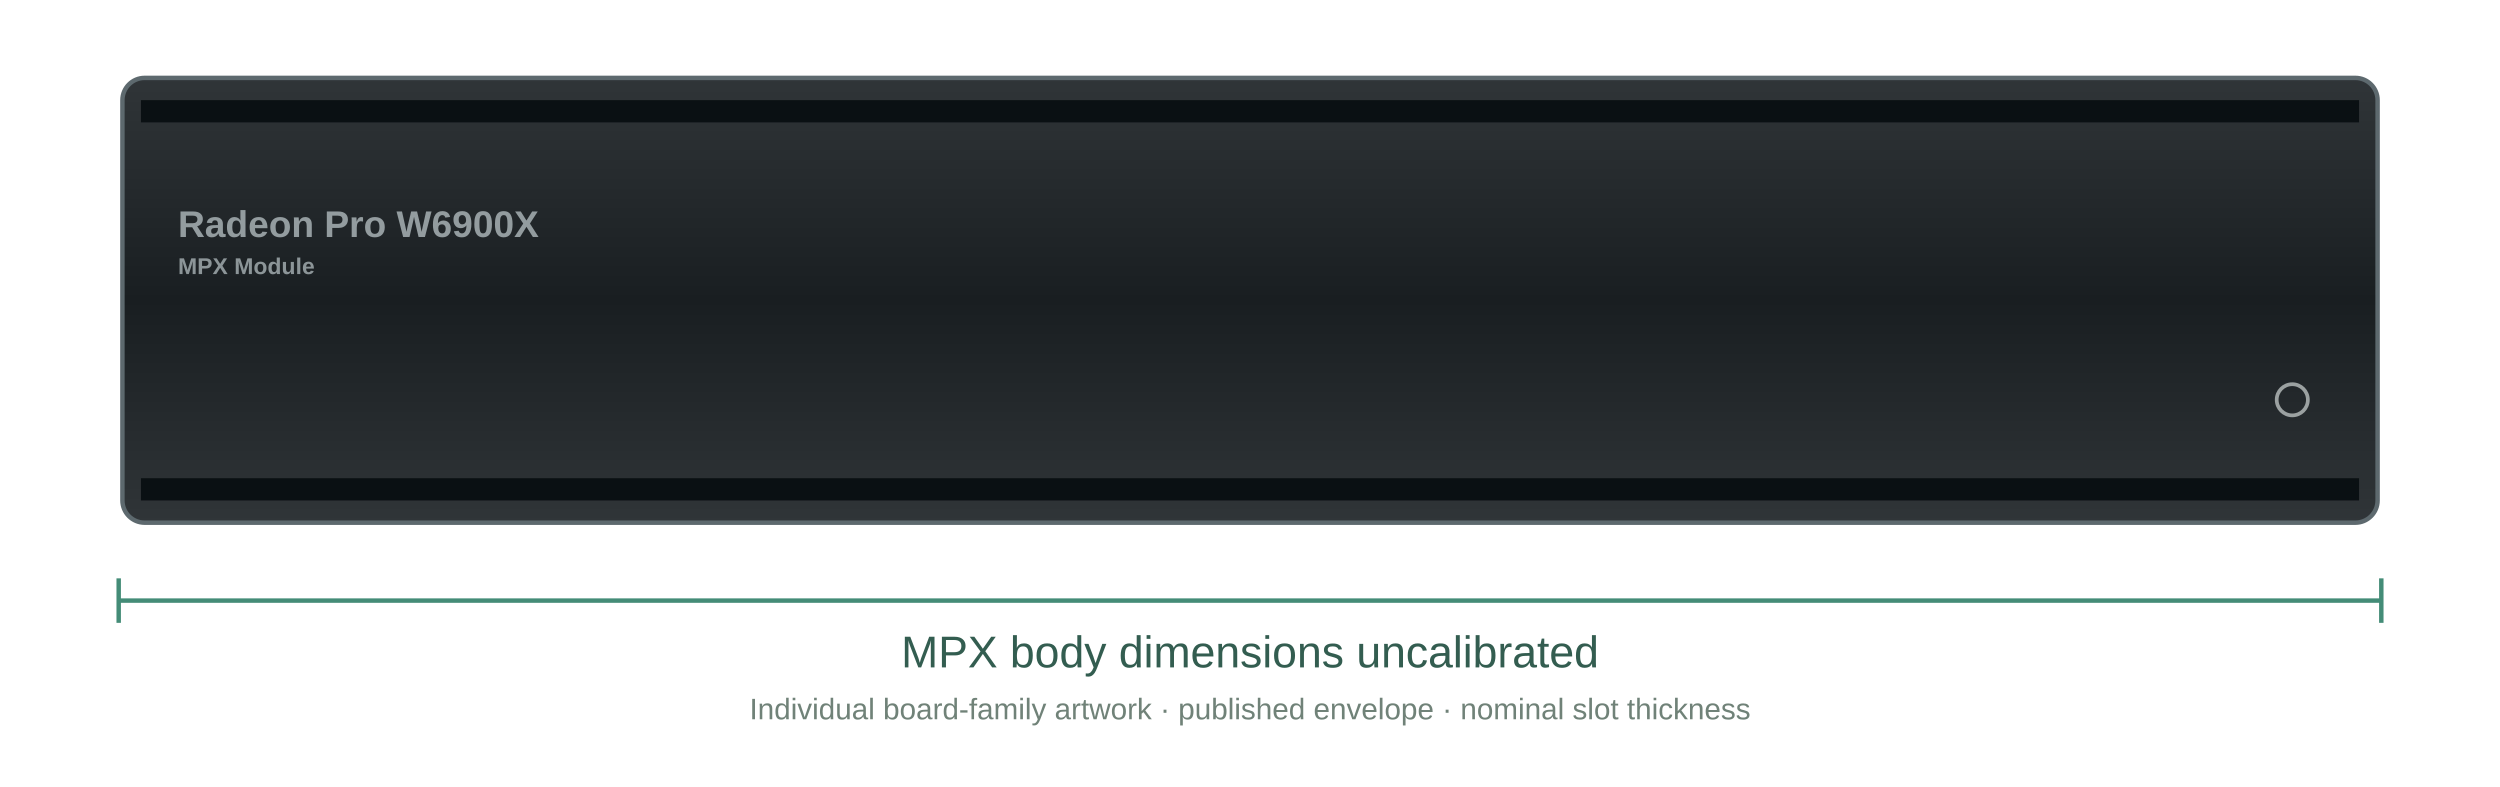
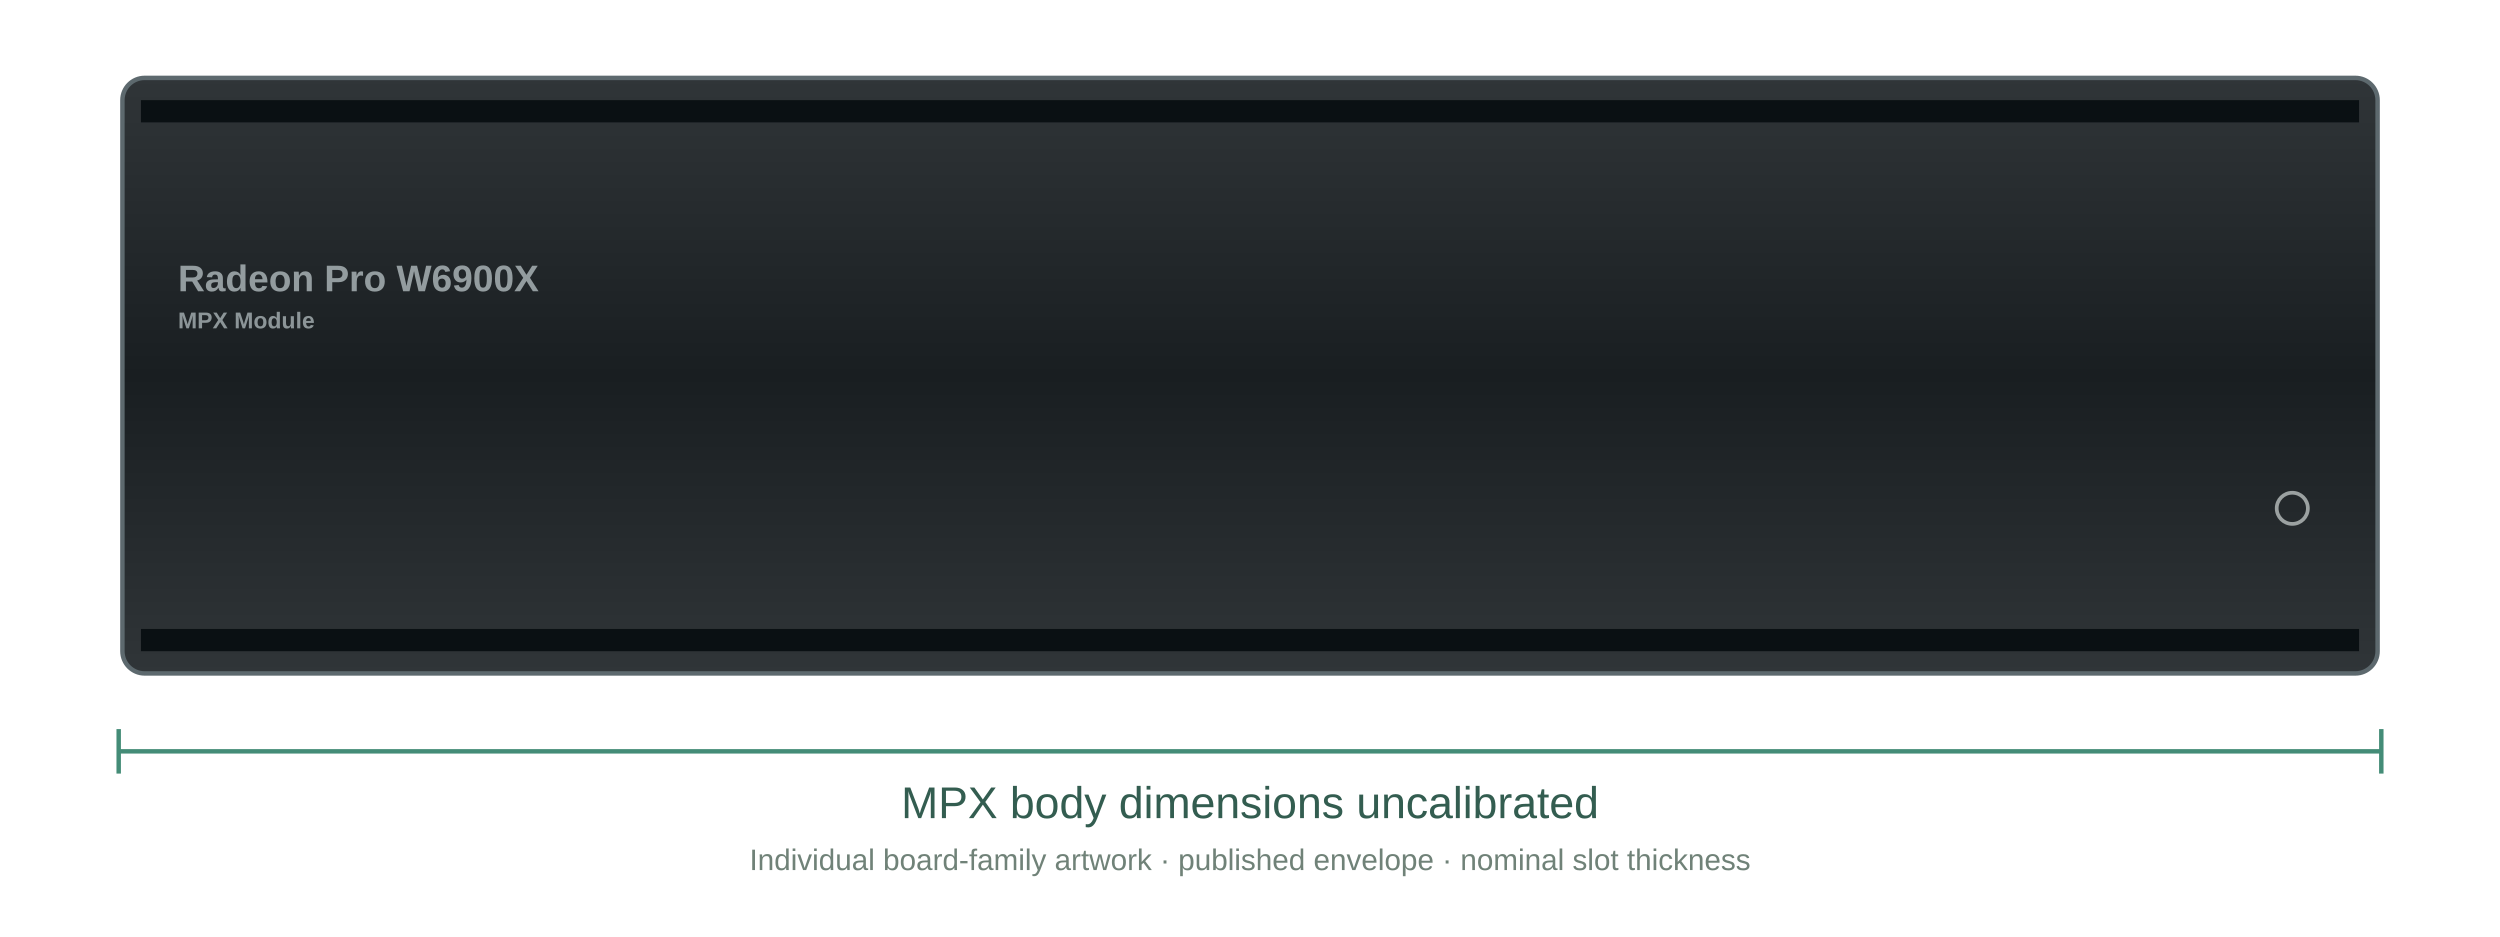
- <svg xmlns="http://www.w3.org/2000/svg" viewBox="-16 -10 337 105.96" role="img" aria-label="Radeon Pro W6900X dimensioned view">
+ <svg xmlns="http://www.w3.org/2000/svg" viewBox="-16 -10 337 126.28" role="img" aria-label="Radeon Pro W6900X dimensioned view">
  <defs>
    <linearGradient id="shell" x2="0" y2="1">
      <stop stop-color="#303538" />
      <stop offset=".5" stop-color="#191e21" />
      <stop offset="1" stop-color="#303538" />
    </linearGradient>
    <linearGradient id="metal" x2="0" y2="1">
      <stop stop-color="#474d51" />
      <stop offset=".4" stop-color="#303538" />
      <stop offset="1" stop-color="#474d51" />
    </linearGradient>
  </defs>
-   <rect x="0.5" y="0.5" width="304" height="59.96" rx="3" fill="url(#shell)" stroke="#5d696e" stroke-width="0.6" />
-   <path d="M3 5H302 M3 55.96H302" fill="none" stroke="#0a1013" stroke-width="3" stroke-linejoin="round" />
-   <text x="8" y="21.946" fill="#939c9f" font-family="Arial,Helvetica,sans-serif" font-size="5" font-weight="600" text-anchor="start">Radeon Pro W6900X</text>
-   <text x="8" y="26.946" fill="#8c9598" font-family="Arial,Helvetica,sans-serif" font-size="3.1" font-weight="600" text-anchor="start">MPX Module</text>
-   <circle cx="293" cy="43.891" r="2.1" fill="none" stroke="#9ba1a1" stroke-width=".5" />
-   <path d="M0 67.96V73.96 M0 70.96H305 M305 67.96V73.96" stroke="#448c77" fill="none" stroke-width=".6" />
-   <text x="152.5" y="79.96" text-anchor="middle" fill="#335d50" font-family="Arial,sans-serif" font-size="6">MPX body dimensions uncalibrated</text>
-   <text x="152.5" y="86.96" text-anchor="middle" fill="#708278" font-family="Arial,sans-serif" font-size="4">Individual board-family artwork · published envelope · nominal slot thickness</text>
+   <rect x="0.5" y="0.5" width="304" height="80.28" rx="3" fill="url(#shell)" stroke="#5d696e" stroke-width="0.6" />
+   <path d="M3 5H302 M3 76.28H302" fill="none" stroke="#0a1013" stroke-width="3" stroke-linejoin="round" />
+   <text x="8" y="29.261" fill="#939c9f" font-family="Arial,Helvetica,sans-serif" font-size="5" font-weight="600" text-anchor="start">Radeon Pro W6900X</text>
+   <text x="8" y="34.261" fill="#8c9598" font-family="Arial,Helvetica,sans-serif" font-size="3.1" font-weight="600" text-anchor="start">MPX Module</text>
+   <circle cx="293" cy="58.522" r="2.1" fill="none" stroke="#9ba1a1" stroke-width=".5" />
+   <path d="M0 88.28V94.28 M0 91.28H305 M305 88.28V94.28" stroke="#448c77" fill="none" stroke-width=".6" />
+   <text x="152.5" y="100.28" text-anchor="middle" fill="#335d50" font-family="Arial,sans-serif" font-size="6">MPX body dimensions uncalibrated</text>
+   <text x="152.5" y="107.28" text-anchor="middle" fill="#708278" font-family="Arial,sans-serif" font-size="4">Individual board-family artwork · published envelope · nominal slot thickness</text>
</svg>
